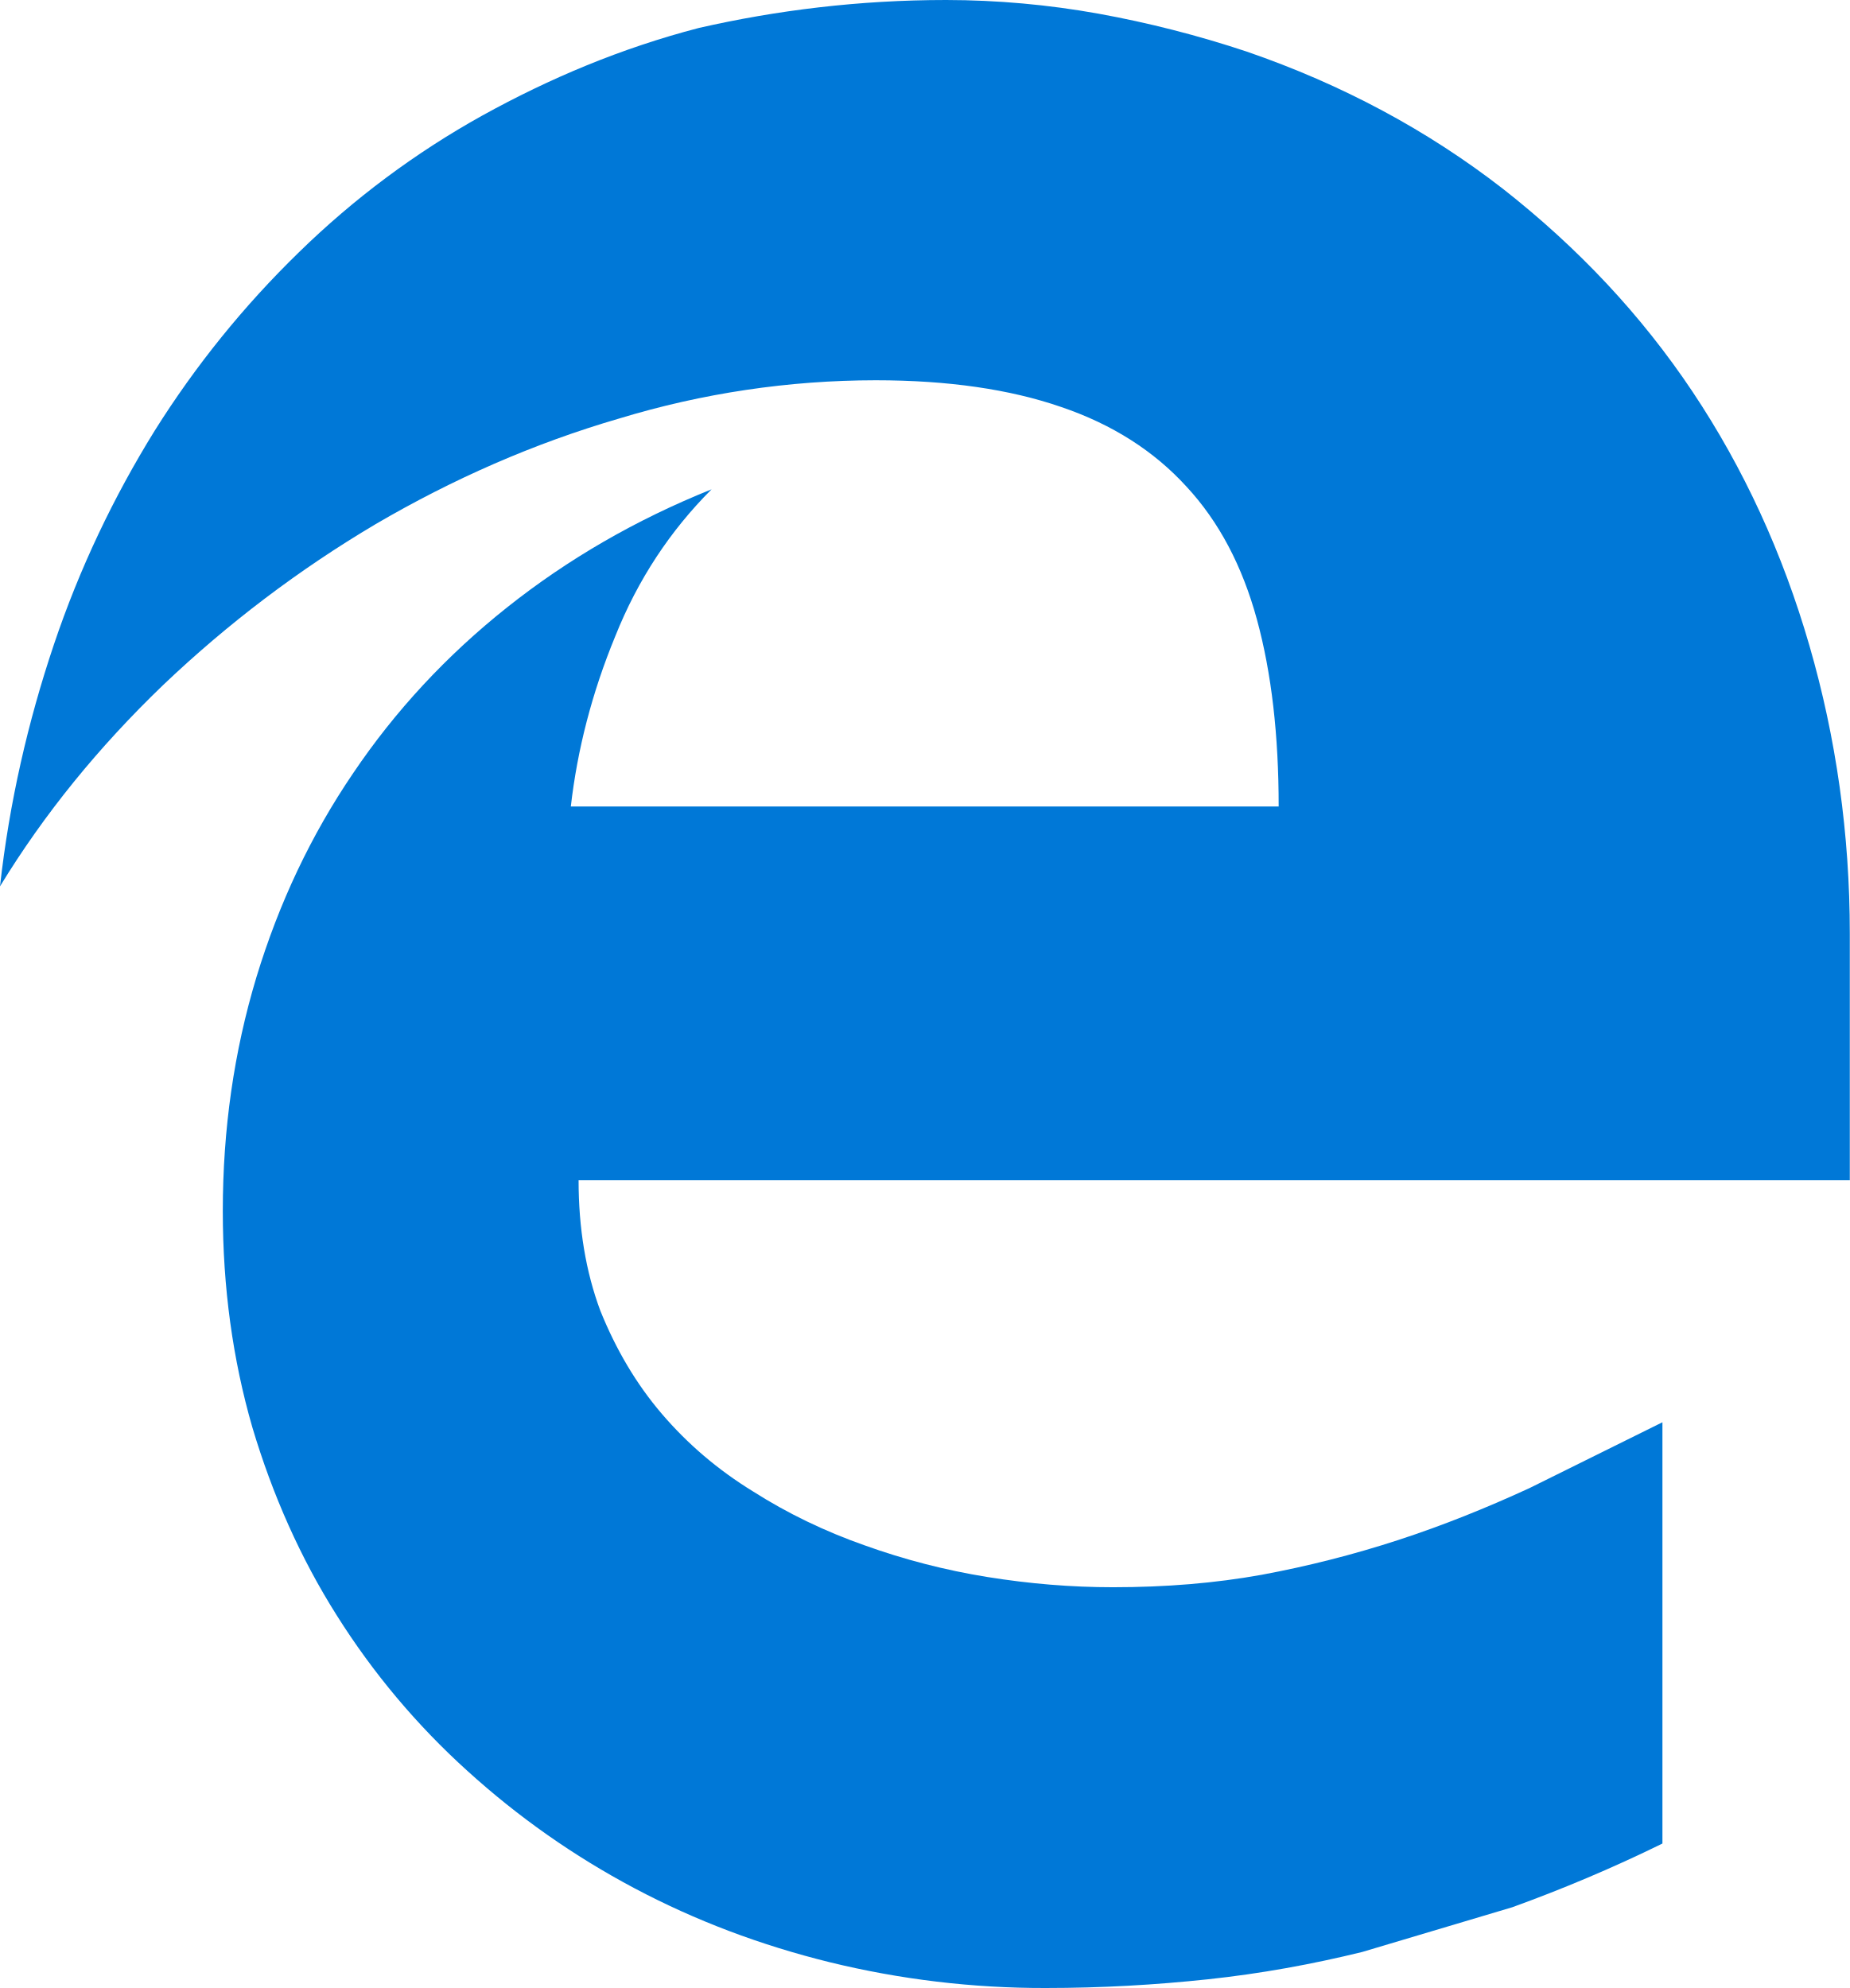
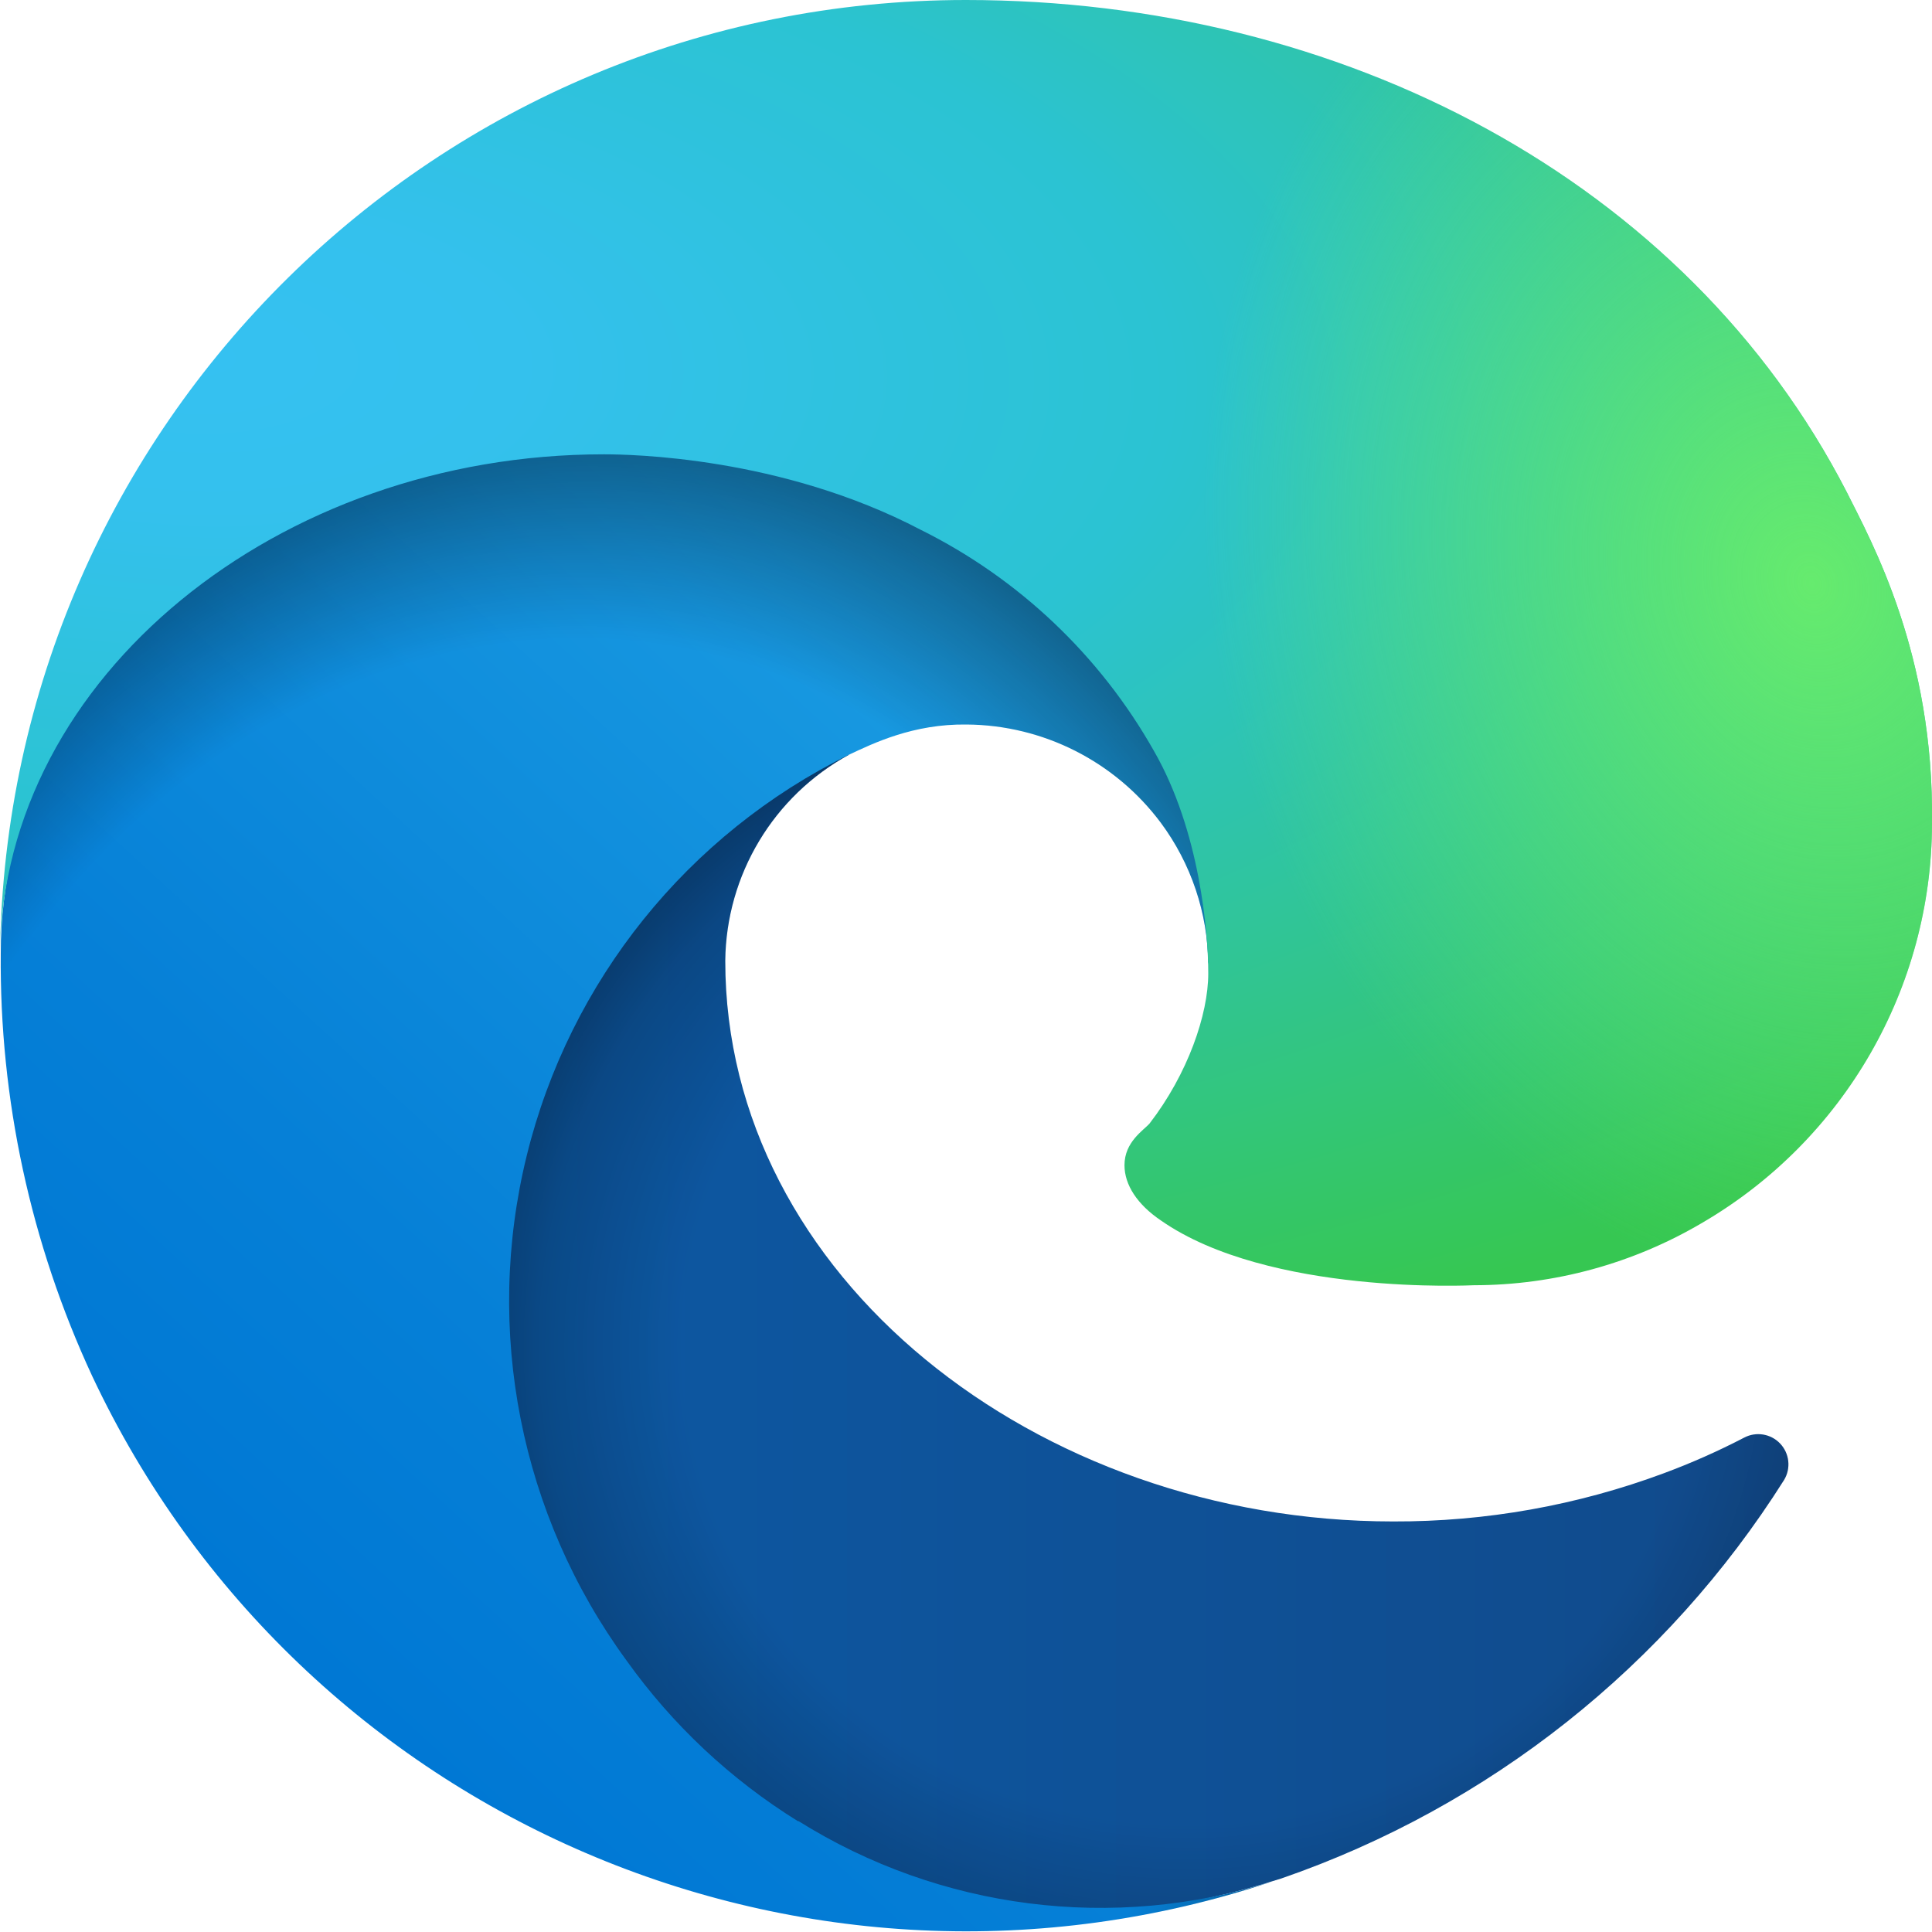
- <svg xmlns="http://www.w3.org/2000/svg" viewBox="0 0 59.53 63.99">
-   <path fill="#0078d7" d="M18.62 37.99c0 1.54.23 2.94.7 4.2.5 1.24 1.15 2.35 1.98 3.32.83.97 1.8 1.8 2.94 2.5 1.1.7 2.3 1.28 3.58 1.73a22.03 22.03 0 0 0 3.95 1.02c1.37.22 2.7.33 4.05.33 1.7 0 3.28-.13 4.78-.4a34.58 34.58 0 0 0 4.4-1.12c1.44-.47 2.83-1.03 4.22-1.67l4.28-2.12v13.56c-1.63.8-3.23 1.47-4.83 2.05l-4.83 1.44c-1.63.4-3.28.7-4.97.88-1.69.18-3.42.28-5.22.28a28.94 28.94 0 0 1-6.95-.83c-2.23-.55-4.32-1.34-6.28-2.38-1.96-1.04-3.75-2.3-5.38-3.78a23.886 23.886 0 0 1-4.2-5c-1.17-1.85-2.07-3.88-2.72-6.06-.63-2.18-.95-4.5-.95-6.96 0-2.63.36-5.13 1.08-7.52.73-2.4 1.76-4.58 3.12-6.58 1.35-2 3-3.78 4.95-5.33 1.95-1.55 4.14-2.82 6.58-3.8-1.33 1.33-2.37 2.9-3.1 4.73-.75 1.82-1.22 3.65-1.43 5.48h22.78c0-2.3-.23-4.3-.7-6.02-.47-1.72-1.22-3.15-2.27-4.28-1.04-1.14-2.38-2-4.03-2.56-1.65-.57-3.64-.86-5.97-.86a28.4 28.4 0 0 0-8.25 1.23c-2.75.8-5.36 1.95-7.84 3.4-2.48 1.47-4.76 3.2-6.84 5.18-2.08 2-3.83 4.15-5.25 6.48.3-2.7.9-5.3 1.73-7.77.83-2.47 1.93-4.77 3.25-6.9a30.95 30.95 0 0 1 4.64-5.74 27.65 27.65 0 0 1 5.9-4.4c2.17-1.2 4.47-2.17 6.97-2.82 2.5-.57 5.16-.9 7.96-.9a27.9 27.9 0 0 1 4.9.44 34.73 34.73 0 0 1 4.77 1.22c3.08 1.06 5.83 2.54 8.25 4.42 2.42 1.9 4.45 4.06 6.1 6.53 1.65 2.47 2.9 5.2 3.76 8.17.86 2.97 1.3 6.06 1.3 9.27v7.94z" />
+ <svg xmlns="http://www.w3.org/2000/svg" viewBox="0 0 256 256">
+   <defs>
+     <radialGradient id="b" cx="161.8" cy="68.9" r="95.4" gradientTransform="matrix(1 0 0 -.95 0 248.8)" gradientUnits="userSpaceOnUse">
+       <stop offset=".7" stop-opacity="0" />
+       <stop offset=".9" stop-opacity=".5" />
+       <stop offset="1" />
+     </radialGradient>
+     <radialGradient id="d" cx="-340.3" cy="63" r="143.2" gradientTransform="matrix(.15 -.99 -.8 -.12 176.6 -125.4)" gradientUnits="userSpaceOnUse">
+       <stop offset=".8" stop-opacity="0" />
+       <stop offset=".9" stop-opacity=".5" />
+       <stop offset="1" />
+     </radialGradient>
+     <radialGradient id="e" cx="113.4" cy="570.2" r="202.4" gradientTransform="matrix(-.04 1 2.13 .08 -1179.5 -106.7)" gradientUnits="userSpaceOnUse">
+       <stop offset="0" stop-color="#35c1f1" />
+       <stop offset=".1" stop-color="#34c1ed" />
+       <stop offset=".2" stop-color="#2fc2df" />
+       <stop offset=".3" stop-color="#2bc3d2" />
+       <stop offset=".7" stop-color="#36c752" />
+     </radialGradient>
+     <radialGradient id="f" cx="376.5" cy="568" r="97.3" gradientTransform="matrix(.28 .96 .78 -.23 -303.8 -148.5)" gradientUnits="userSpaceOnUse">
+       <stop offset="0" stop-color="#66eb6e" />
+       <stop offset="1" stop-color="#66eb6e" stop-opacity="0" />
+     </radialGradient>
+     <linearGradient id="a" x1="63.3" y1="84" x2="241.7" y2="84" gradientTransform="matrix(1 0 0 -1 0 266)" gradientUnits="userSpaceOnUse">
+       <stop offset="0" stop-color="#0c59a4" />
+       <stop offset="1" stop-color="#114a8b" />
+     </linearGradient>
+     <linearGradient id="c" x1="157.3" y1="161.4" x2="46" y2="40.1" gradientTransform="matrix(1 0 0 -1 0 266)" gradientUnits="userSpaceOnUse">
+       <stop offset="0" stop-color="#1b9de2" />
+       <stop offset=".2" stop-color="#1595df" />
+       <stop offset=".7" stop-color="#0680d7" />
+       <stop offset="1" stop-color="#0078d4" />
+     </linearGradient>
+   </defs>
+   <path d="M235.7 195.5a93.7 93.7 0 0 1-10.6 4.7 101.9 101.9 0 0 1-35.9 6.4c-47.3 0-88.5-32.5-88.5-74.3a31.5 31.5 0 0 1 16.4-27.3c-42.8 1.8-53.8 46.4-53.8 72.5 0 74 68.1 81.4 82.8 81.4 7.9 0 19.8-2.3 27-4.6l1.3-.4a128.3 128.3 0 0 0 66.6-52.8 4 4 0 0 0-5.3-5.6Z" transform="translate(-4.6 -5)" style="fill:url(#a)" />
+   <path d="M235.7 195.5a93.7 93.7 0 0 1-10.6 4.7 101.9 101.9 0 0 1-35.9 6.4c-47.3 0-88.5-32.5-88.5-74.3a31.5 31.5 0 0 1 16.4-27.3c-42.8 1.8-53.8 46.4-53.8 72.5 0 74 68.1 81.4 82.8 81.4 7.9 0 19.8-2.3 27-4.6l1.3-.4a128.3 128.3 0 0 0 66.6-52.8 4 4 0 0 0-5.3-5.6Z" transform="translate(-4.6 -5)" style="isolation:isolate;opacity:.35;fill:url(#b)" />
+   <path d="M110.3 246.3A79.2 79.2 0 0 1 87.6 225a80.7 80.7 0 0 1 29.5-120c3.2-1.5 8.5-4.1 15.6-4a32.4 32.4 0 0 1 25.7 13 31.9 31.9 0 0 1 6.3 18.7c0-.2 24.5-79.6-80-79.6-43.9 0-80 41.6-80 78.2a130.2 130.2 0 0 0 12.1 56 128 128 0 0 0 156.4 67 75.5 75.5 0 0 1-62.8-8Z" transform="translate(-4.6 -5)" style="fill:url(#c)" />
+   <path d="M110.3 246.3A79.2 79.2 0 0 1 87.6 225a80.7 80.7 0 0 1 29.5-120c3.2-1.5 8.5-4.1 15.6-4a32.4 32.4 0 0 1 25.7 13 31.9 31.9 0 0 1 6.3 18.7c0-.2 24.5-79.6-80-79.6-43.9 0-80 41.6-80 78.2a130.2 130.2 0 0 0 12.1 56 128 128 0 0 0 156.4 67 75.5 75.5 0 0 1-62.8-8Z" transform="translate(-4.6 -5)" style="opacity:.41;fill:url(#d);isolation:isolate" />
+   <path d="M157 153.8c-.9 1-3.4 2.5-3.4 5.6 0 2.6 1.7 5.2 4.8 7.3 14.3 10 41.4 8.6 41.5 8.6a59.6 59.6 0 0 0 30.3-8.3 61.4 61.4 0 0 0 30.4-52.9c.3-22.4-8-37.3-11.3-43.9C228 28.8 182.3 5 132.6 5a128 128 0 0 0-128 126.2c.5-36.5 36.8-66 80-66 3.5 0 23.5.3 42 10a72.6 72.6 0 0 1 30.9 29.3c6.1 10.6 7.2 24.1 7.2 29.5s-2.7 13.3-7.8 19.9Z" transform="translate(-4.6 -5)" style="fill:url(#e)" />
+   <path d="M157 153.8c-.9 1-3.4 2.5-3.4 5.6 0 2.6 1.7 5.2 4.8 7.3 14.3 10 41.4 8.6 41.5 8.6a59.6 59.6 0 0 0 30.3-8.3 61.4 61.4 0 0 0 30.4-52.9c.3-22.4-8-37.3-11.3-43.9C228 28.8 182.3 5 132.6 5a128 128 0 0 0-128 126.2c.5-36.5 36.8-66 80-66 3.5 0 23.5.3 42 10a72.6 72.6 0 0 1 30.9 29.3c6.1 10.6 7.2 24.1 7.2 29.5s-2.7 13.3-7.8 19.9Z" transform="translate(-4.6 -5)" style="fill:url(#f)" />
</svg>
